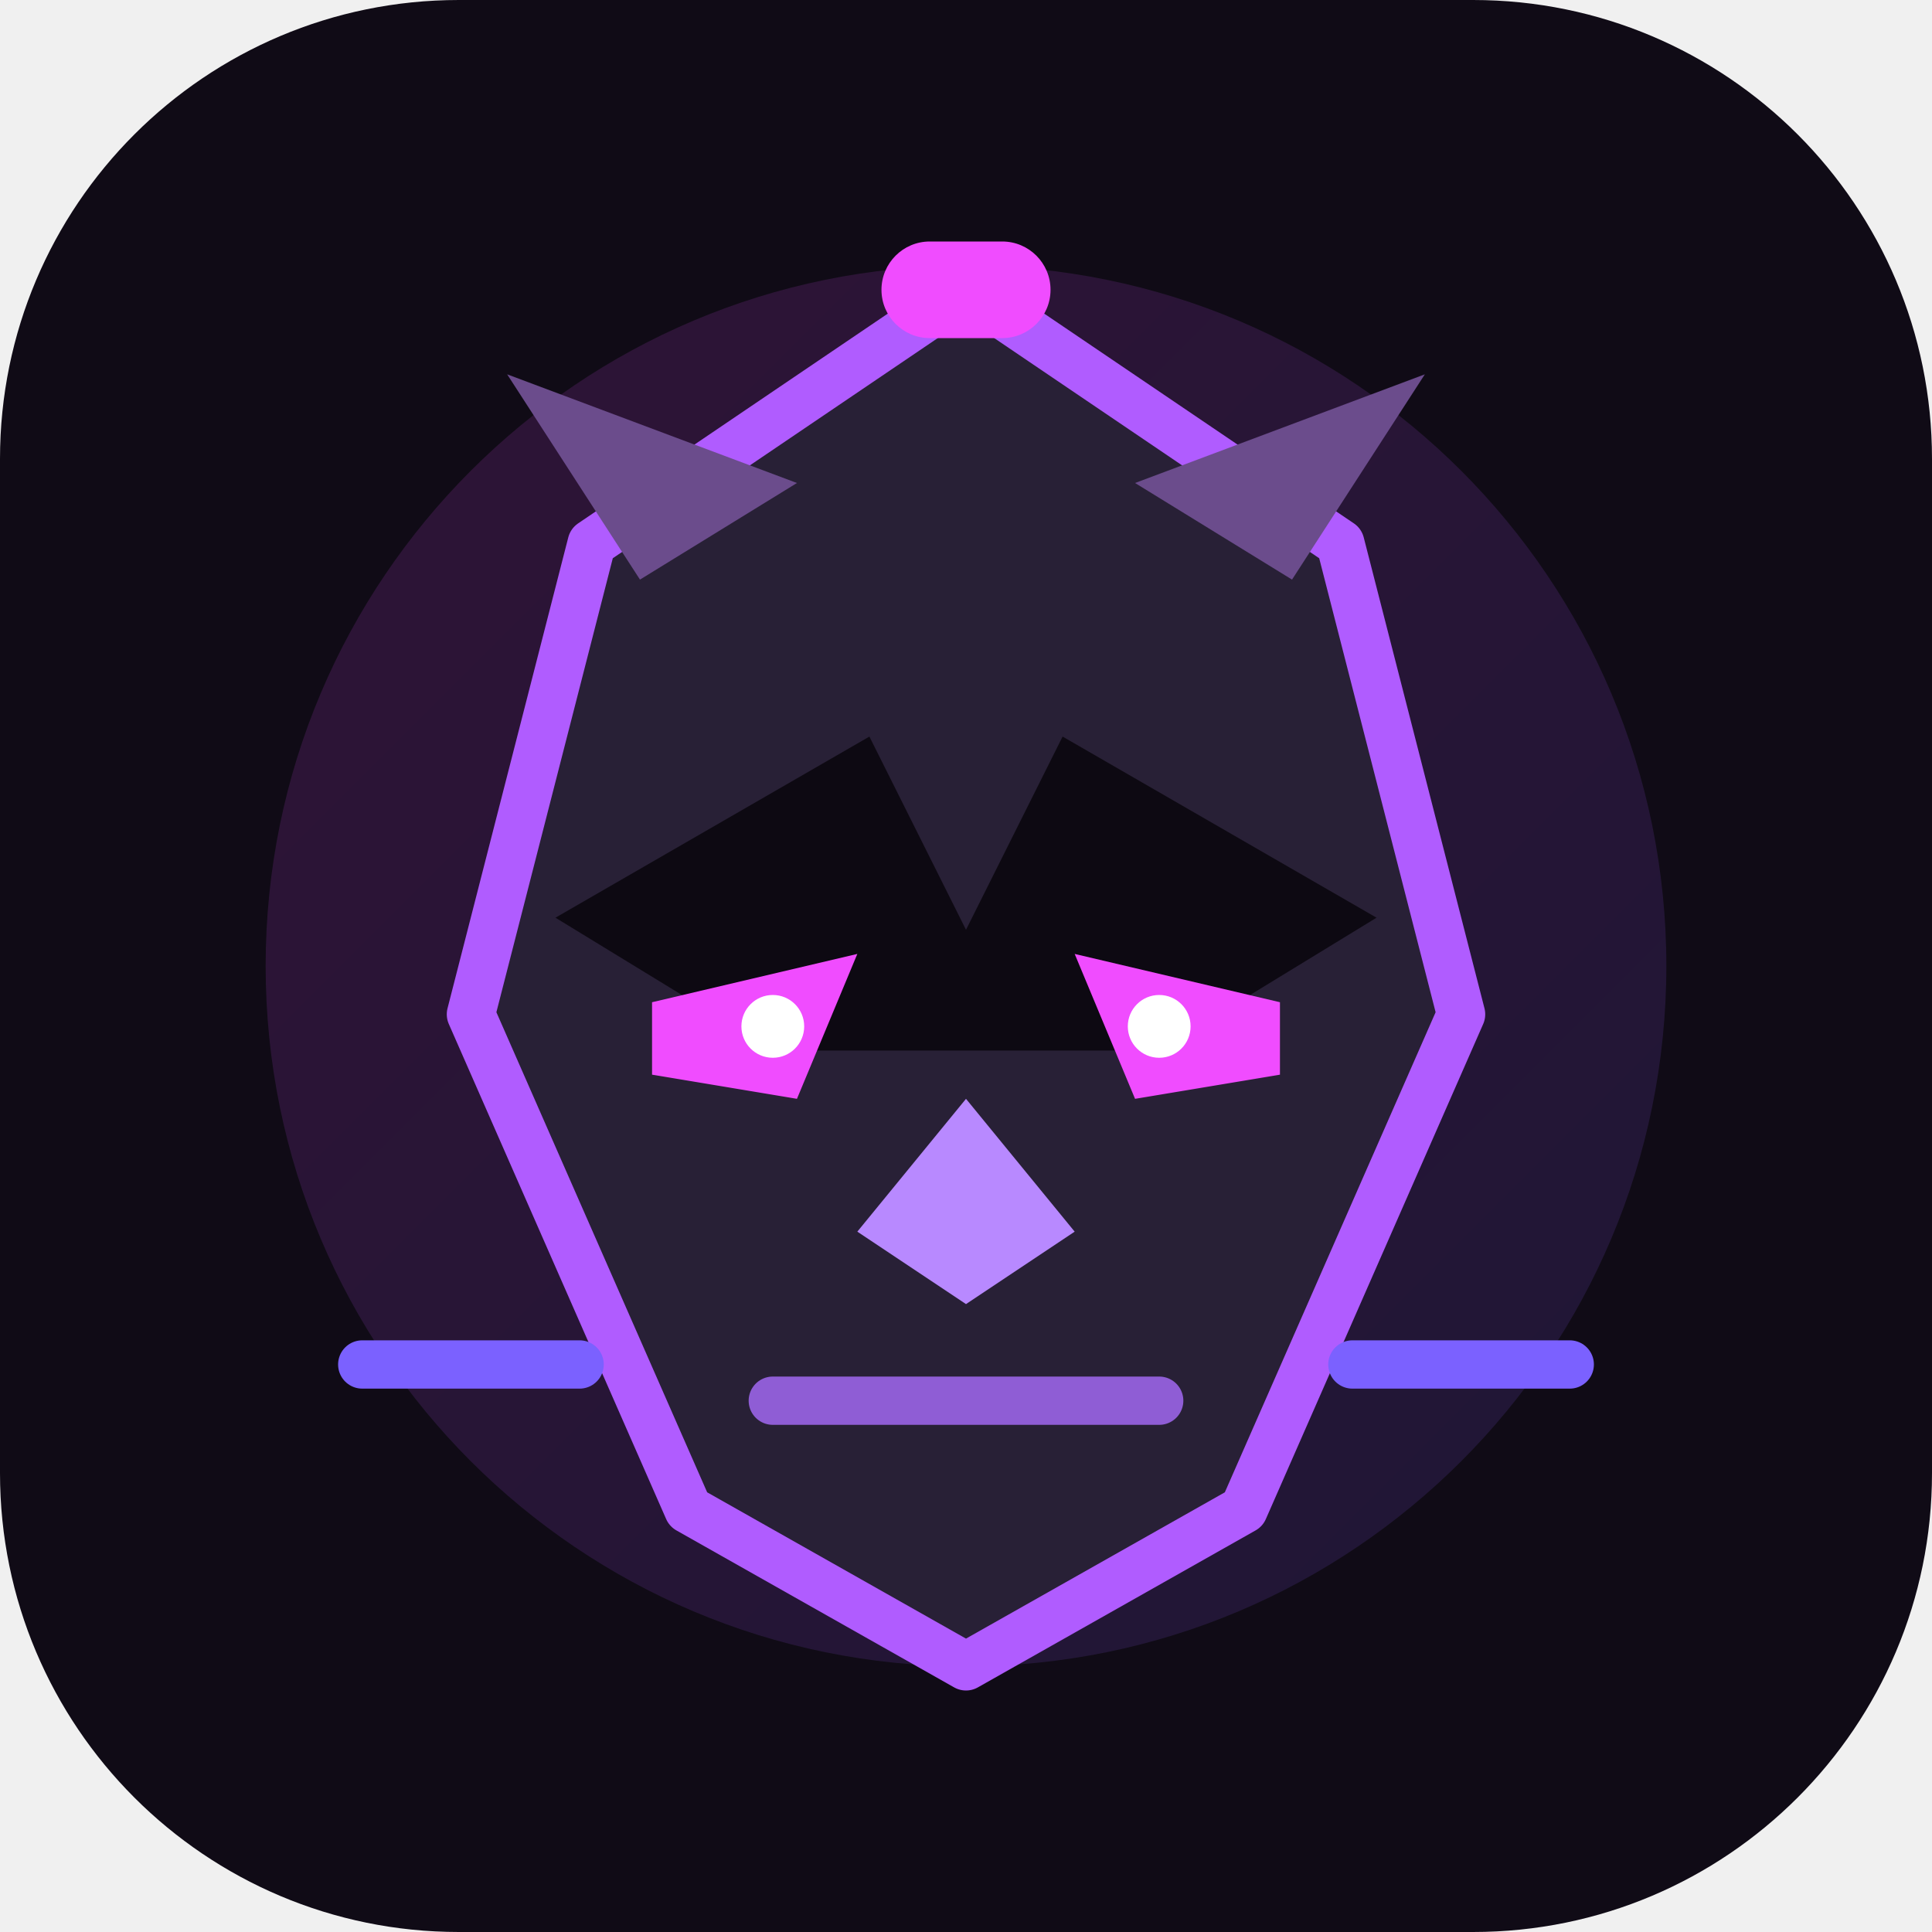
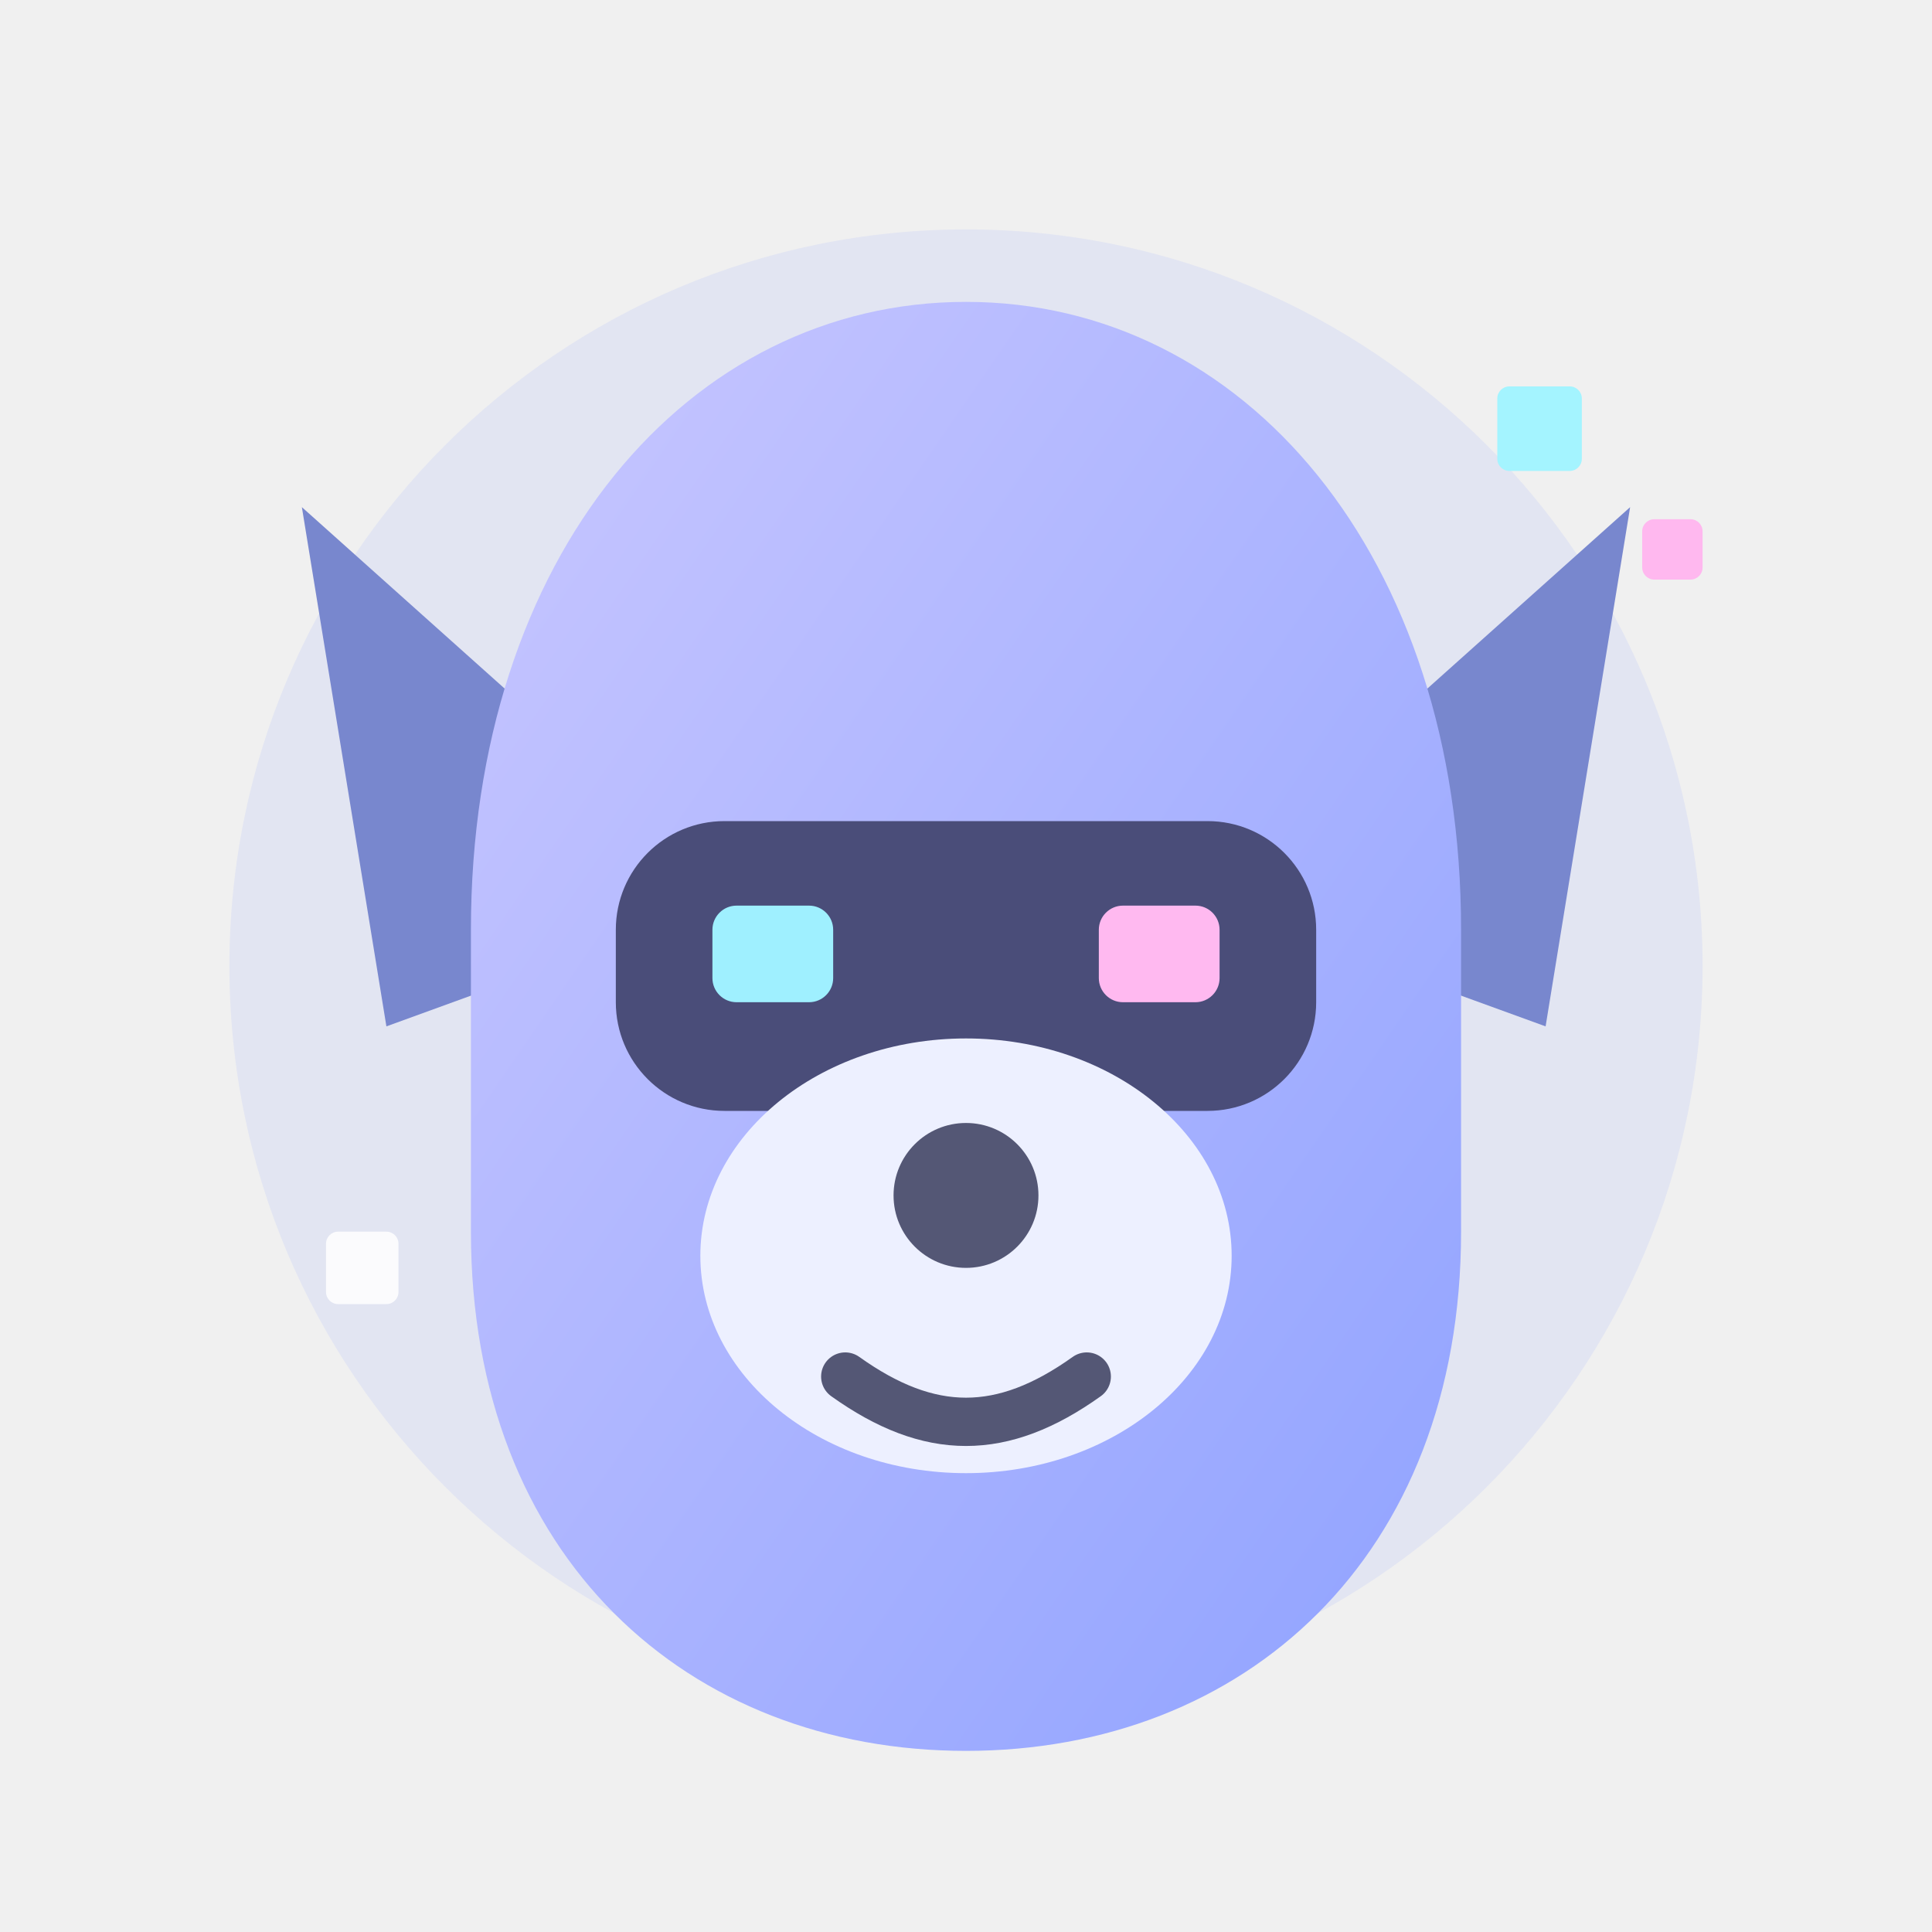
<svg xmlns="http://www.w3.org/2000/svg" viewBox="0 0 160 160">
  <defs>
    <linearGradient id="g" x1="0" y1="0" x2="1" y2="1">
-       <stop stop-color="#f04cff" />
-       <stop offset="1" stop-color="#7b61ff" />
+       <stop stop-color="#c9c7ff" />
+       <stop offset="1" stop-color="#8fa2ff" />
    </linearGradient>
  </defs>
-   <rect width="160" height="160" rx="38" fill="#100b16" />
-   <circle cx="80" cy="80" r="58" fill="url(#g)" opacity=".14" />
-   <path d="M80 24 49 45 39 84l18 41 23 13 23-13 18-41-10-39Z" fill="#282036" stroke="#b05cff" stroke-width="4" stroke-linejoin="round" />
-   <path d="m46 76 26-15 8 16 8-16 26 15-18 11H64Z" fill="#0d0912" />
-   <path d="m54 83 17-4-5 12-12-2ZM106 83l-17-4 5 12 12-2Z" fill="#f04cff" />
-   <circle cx="64" cy="85" r="2.6" fill="#fff" />
-   <circle cx="96" cy="85" r="2.6" fill="#fff" />
-   <path d="m80 91 9 11-9 6-9-6Z" fill="#b889ff" />
-   <path d="M64 116h32" stroke="#8f5dd5" stroke-width="4" stroke-linecap="round" />
-   <path d="M53 48 42 31l24 9M107 48l11-17-24 9" fill="#6b4c8c" />
-   <rect x="73" y="20" width="14" height="8" rx="4" fill="#f04cff" />
-   <path d="M30 113h18M112 113h18" stroke="#7b61ff" stroke-width="4" stroke-linecap="round" />
+   <circle cx="80" cy="80" r="61" fill="#8499ff" opacity=".13" />
+   <path d="M44 59 25 42l7 43 22-8M116 59l19-17-7 43-22-8" fill="#7887ce" />
+   <path d="M39 77c0-31 18-52 41-52s41 21 41 52v25c0 27-18 43-41 43s-41-16-41-43Z" fill="url(#g)" />
+   <rect x="51" y="68" width="58" height="24" rx="9" fill="#4a4d79" />
+   <rect x="59" y="75" width="10" height="8" rx="2" fill="#9ff0ff" />
+   <rect x="91" y="75" width="10" height="8" rx="2" fill="#ffb9f0" />
+   <ellipse cx="80" cy="104" rx="22" ry="18" fill="#edf0ff" />
+   <circle cx="80" cy="99" r="6" fill="#545775" />
+   <path d="M70 114c7 5 13 5 20 0" fill="none" stroke="#545775" stroke-width="4" stroke-linecap="round" />
+   <rect x="124" y="32" width="7" height="7" rx="1" fill="#a4f4ff" />
+   <rect x="136" y="43" width="5" height="5" rx="1" fill="#ffb8ef" />
+   <rect x="27" y="102" width="6" height="6" rx="1" fill="#fff" opacity=".85" />
</svg>
